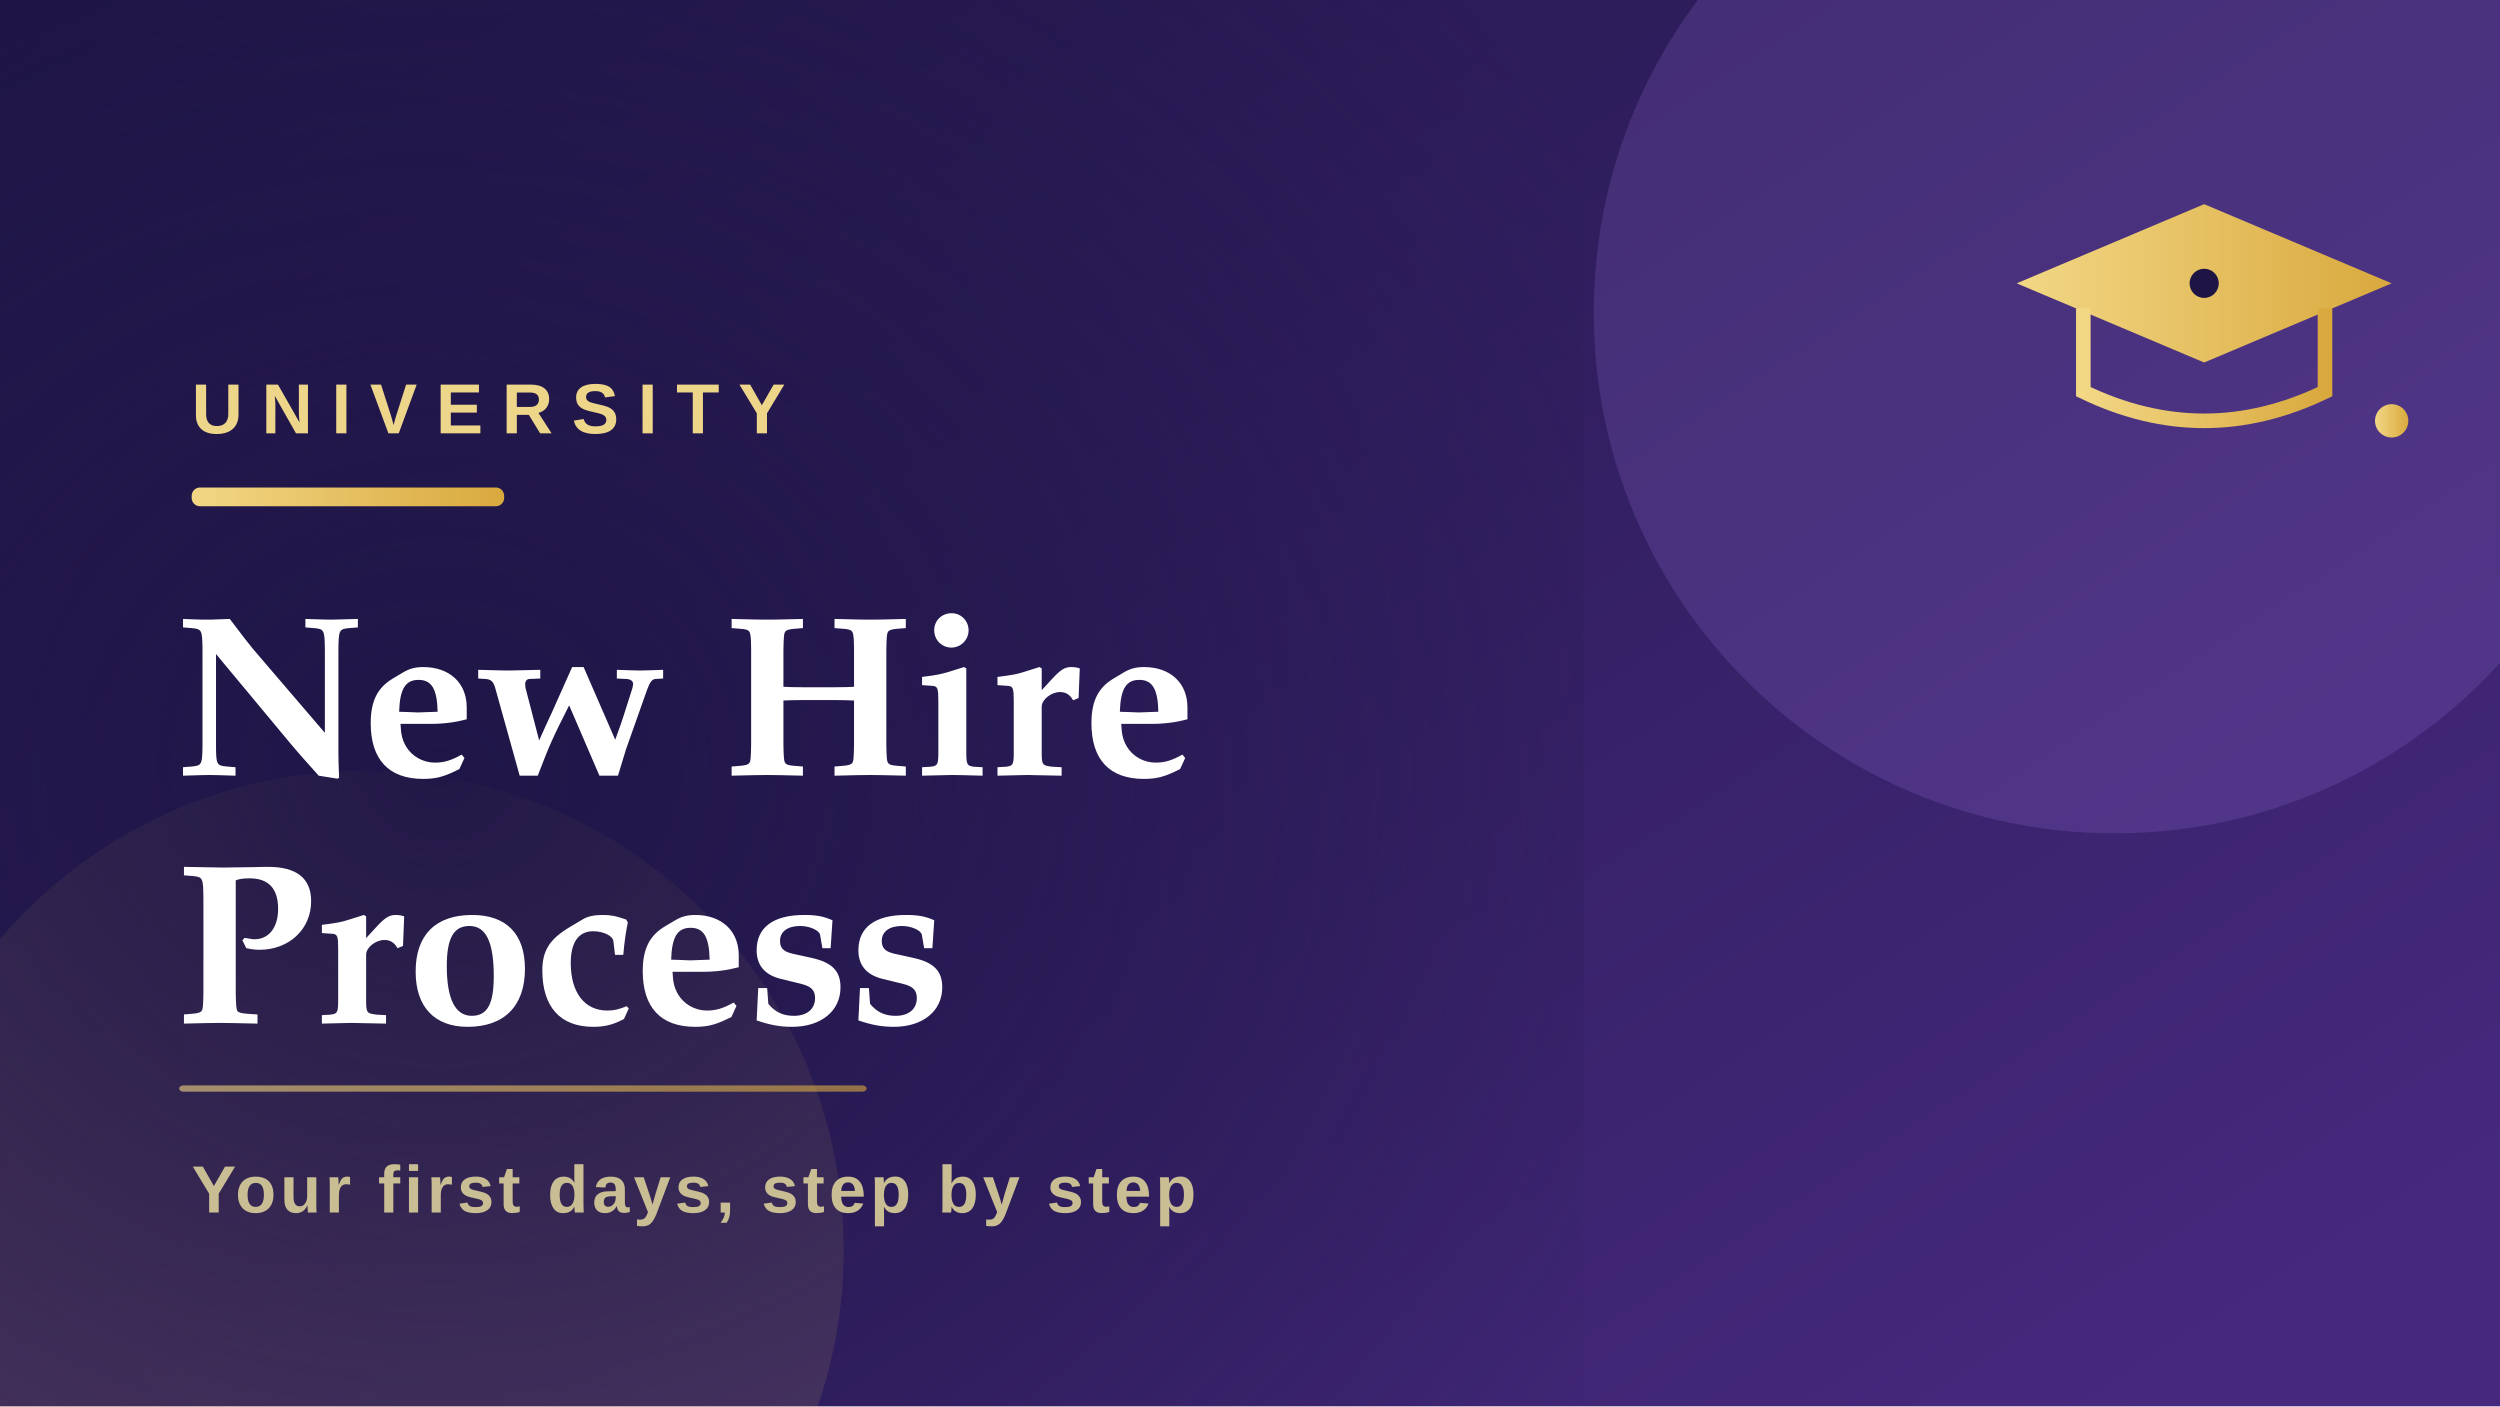
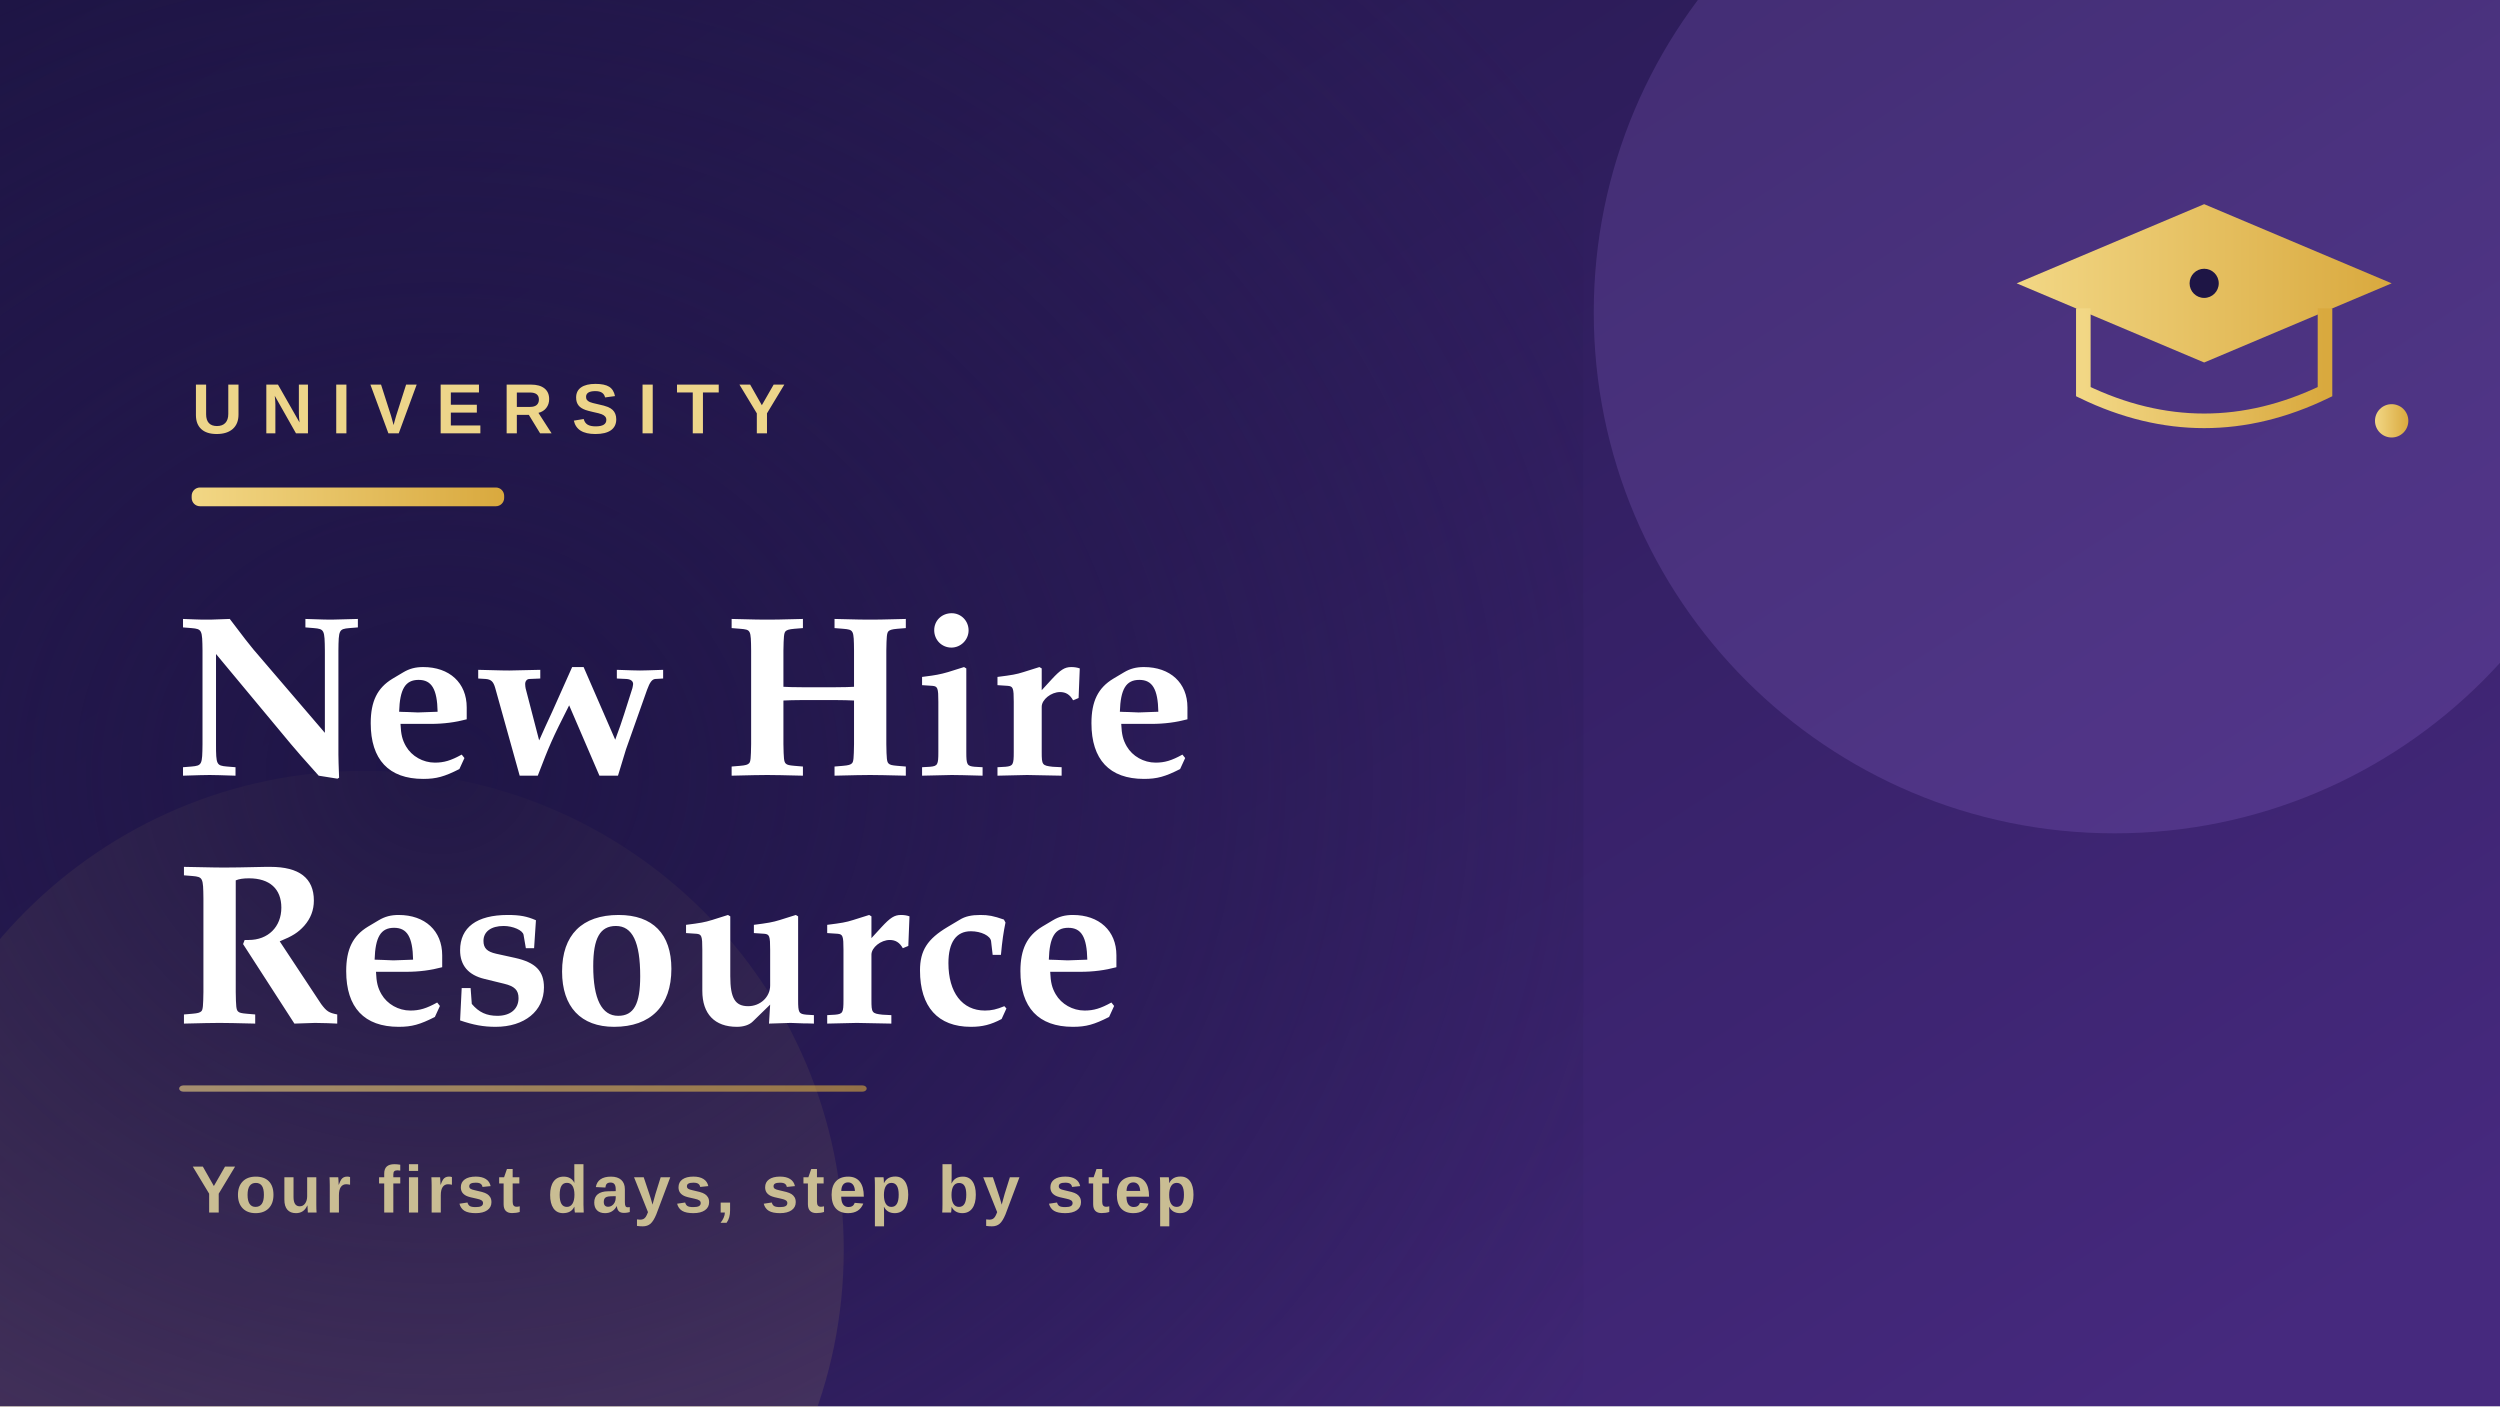
<svg xmlns="http://www.w3.org/2000/svg" viewBox="0 0 1200 675" width="1200" height="675">
  <defs>
    <linearGradient id="bg" x1="0" y1="0" x2="1" y2="0.85">
      <stop offset="0" stop-color="#1E1545" />
      <stop offset="1" stop-color="#46297E" />
    </linearGradient>
    <linearGradient id="acc" x1="0" y1="0" x2="1" y2="0">
      <stop offset="0" stop-color="#F2D785" />
      <stop offset="1" stop-color="#D9A93E" />
    </linearGradient>
    <radialGradient id="shade" cx="0.28" cy="0.55" r="0.85">
      <stop offset="0" stop-color="#1E1545" stop-opacity="0.92" />
      <stop offset="1" stop-color="#1E1545" stop-opacity="0" />
    </radialGradient>
  </defs>
  <rect width="1200" height="675" fill="url(#bg)" />
  <circle cx="1015" cy="150" r="250" fill="#B98CFF" opacity="0.16" />
  <circle cx="175" cy="600" r="230" fill="#E8C66B" opacity="0.18" />
  <rect width="760" height="675" fill="url(#shade)" />
  <g transform="translate(966,92)">
    <polygon points="92,6 182,44 92,82 2,44" fill="url(#acc)" />
    <path d="M34,56 V96 Q92,124 150,96 V56" fill="none" stroke="url(#acc)" stroke-width="7" />
    <circle cx="92" cy="44" r="7" fill="#1E1545" />
    <line x1="182" y1="44" x2="182" y2="104" stroke="url(#acc)" stroke-width="5" />
    <circle cx="182" cy="110" r="8" fill="url(#acc)" />
  </g>
  <text x="92" y="208" fill="#EDD58A" font-family="'Helvetica Neue',Arial,sans-serif" font-size="34" font-weight="700" letter-spacing="9">UNIVERSITY</text>
  <rect x="92" y="234" width="150" height="9" rx="4" fill="url(#acc)" />
  <text x="84" y="372" fill="#FFFFFF" font-family="'Palatino Linotype','Book Antiqua',Palatino,Georgia,serif" font-size="110" font-weight="700">New Hire</text>
-   <text x="84" y="491" fill="#FFFFFF" font-family="'Palatino Linotype','Book Antiqua',Palatino,Georgia,serif" font-size="110" font-weight="700">Process</text>
+   <text x="84" y="491" fill="#FFFFFF" font-family="'Palatino Linotype','Book Antiqua',Palatino,Georgia,serif" font-size="110" font-weight="700">Resource</text>
  <rect x="86" y="521" width="330" height="3" rx="2" fill="url(#acc)" opacity="0.6" />
  <text x="92" y="582" fill="#C9BD93" font-family="'Helvetica Neue',Arial,sans-serif" font-size="32" font-weight="600" letter-spacing="2">Your first days, step by step</text>
</svg>
